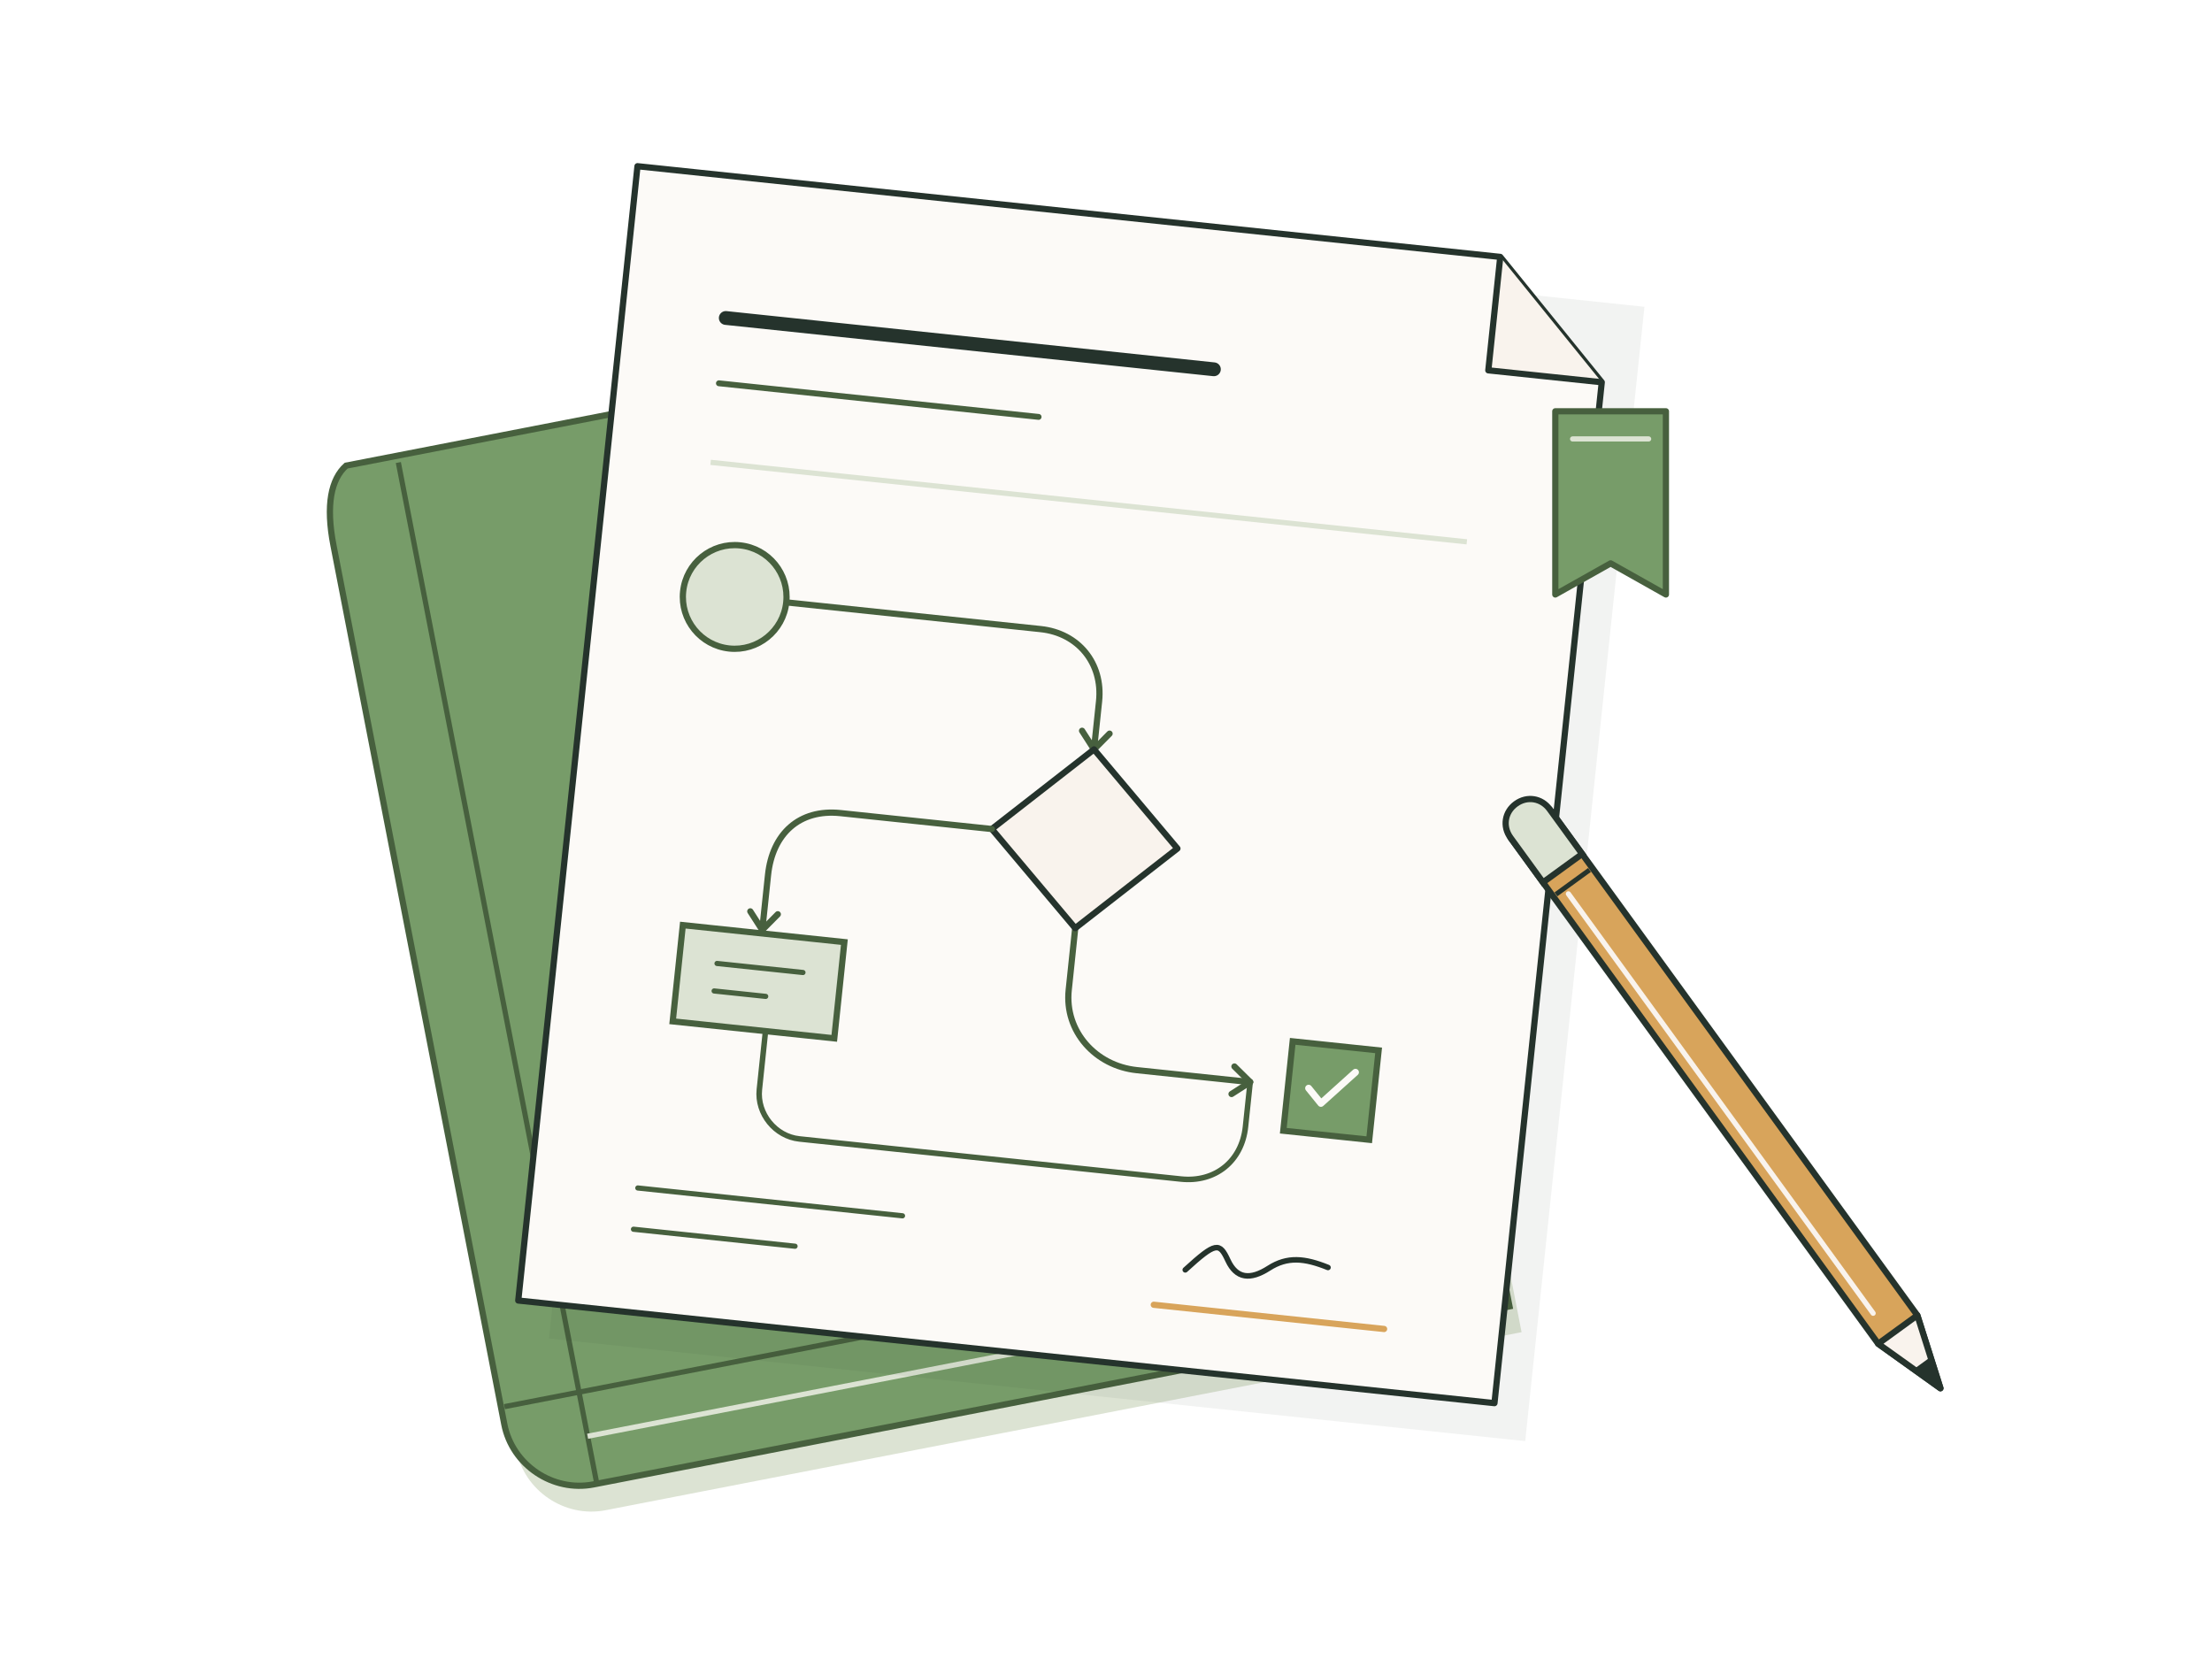
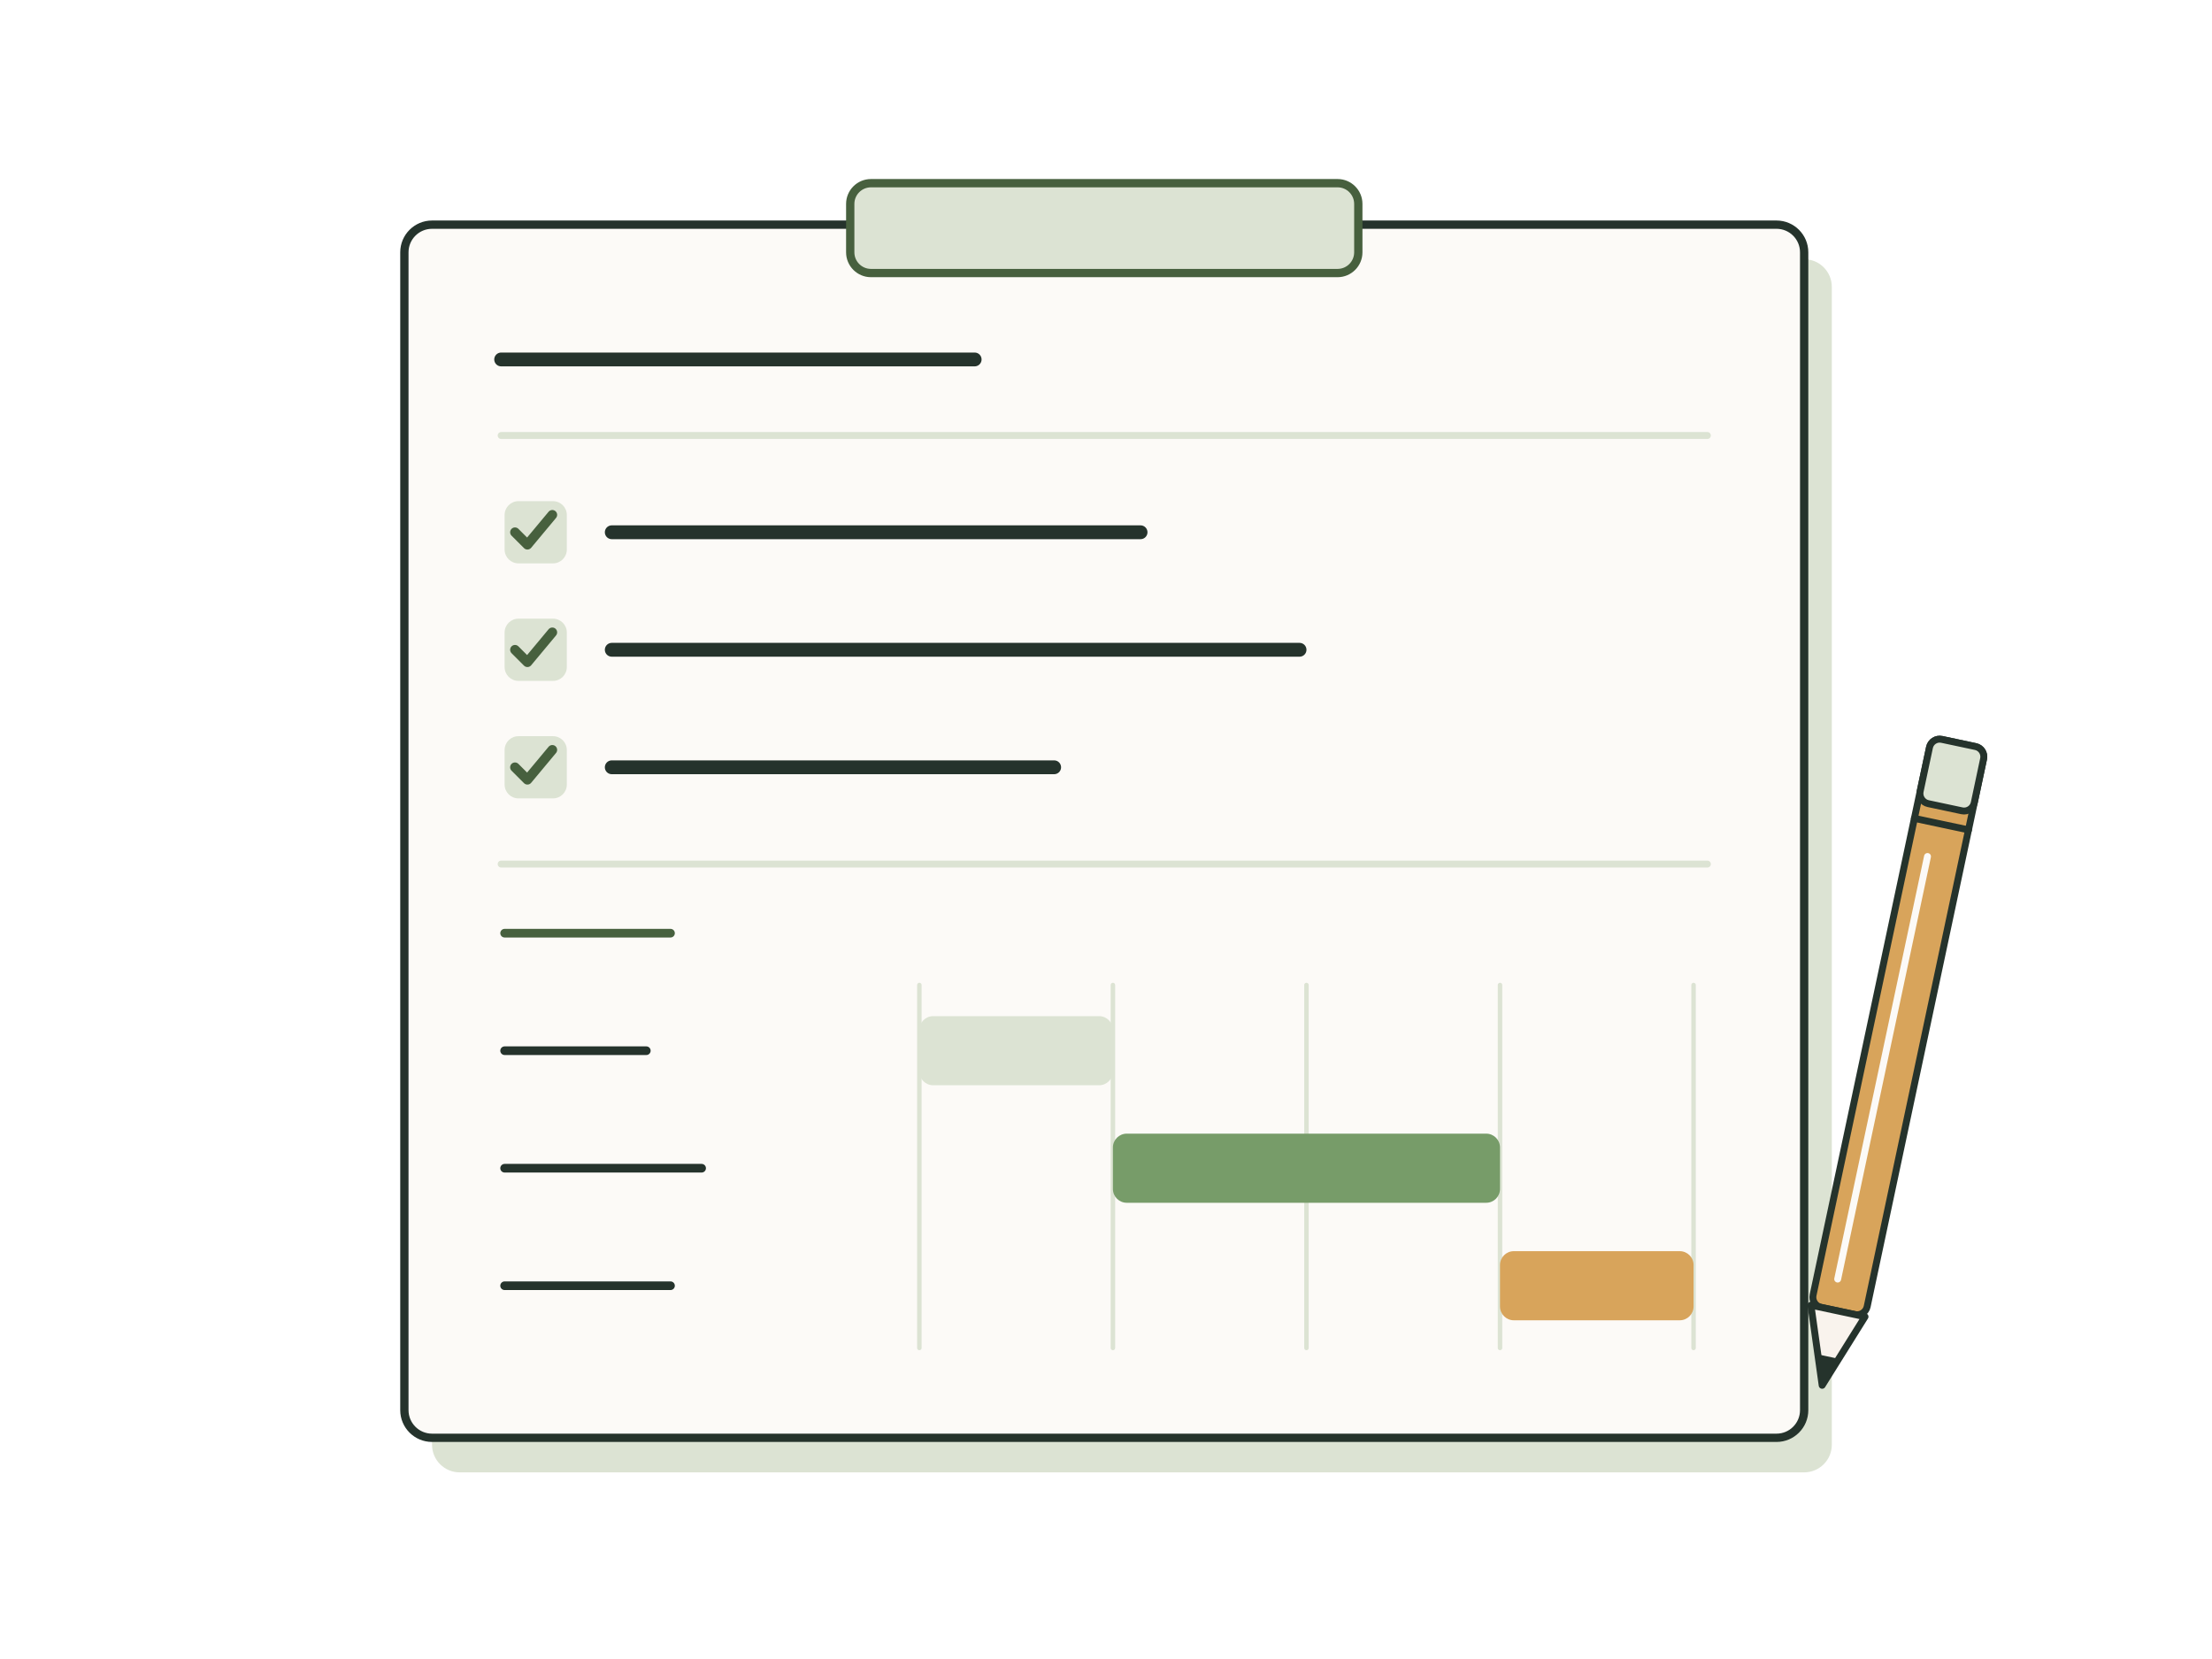
- <svg xmlns="http://www.w3.org/2000/svg" viewBox="0 0 640 480" fill="none" role="img" aria-labelledby="planning-title planning-description">
-   <g transform="rotate(-11 284 263)">
-     <path d="M130 110H390C403 110 414 121 414 134V413H144C132 413 122 403 122 391V132C122 120 125 113 130 110Z" fill="#dce3d3" />
-     <path d="M128 102H388C401 102 412 113 412 126V405H142C130 405 120 395 120 383V124C120 112 123 105 128 102Z" fill="#779c69" stroke="#47603e" stroke-width="1.8" />
-     <path d="M143 104V405" stroke="#47603e" stroke-width="1.5" />
-     <path d="M121 378H412" stroke="#47603e" stroke-width="1.5" />
-     <path d="M143 391H397" stroke="#dce3d3" stroke-width="1.5" />
-   </g>
-   <g transform="rotate(6 327 232)">
-     <path d="M176 74H460V404H176Z" fill="#25332c" fill-opacity=".06" />
-     <path d="M166 64H417L450 97V394H166V64Z" fill="#fcfaf7" stroke="#25332c" stroke-width="1.8" stroke-linejoin="round" />
-     <path d="M417 64V97H450" fill="#f9f3ed" stroke="#25332c" stroke-width="1.8" stroke-linejoin="round" />
-     <path d="M196 105H338" stroke="#25332c" stroke-width="4" stroke-linecap="round" />
-     <path d="M196 124H289" stroke="#47603e" stroke-width="1.7" stroke-linecap="round" />
-     <path d="M196 147H416" stroke="#dce3d3" stroke-width="1.5" />
-     <path d="M215 185H296C307 185 315 193 315 204V218" stroke="#47603e" stroke-width="1.8" stroke-linecap="round" />
-     <path d="M315 270V288C315 300 325 309 337 309H370" stroke="#47603e" stroke-width="1.8" stroke-linecap="round" />
-     <path d="m311 213 4 5 4-5M365 305l5 4-5 4" stroke="#47603e" stroke-width="1.8" stroke-linecap="round" stroke-linejoin="round" />
-     <circle cx="207" cy="185" r="15" fill="#dce3d3" stroke="#47603e" stroke-width="1.8" />
-     <path d="M315 218 342 244 315 270 288 244 315 218Z" fill="#f9f3ed" stroke="#25332c" stroke-width="1.8" stroke-linejoin="round" />
-     <path d="M381 296H406V322H381Z" fill="#779c69" stroke="#47603e" stroke-width="1.8" />
-     <path d="m387 309 4 4 9-10" stroke="#fcfaf7" stroke-width="2" stroke-linecap="round" stroke-linejoin="round" />
-     <path d="M288 244H244C232 244 225 252 225 264V280" stroke="#47603e" stroke-width="1.8" stroke-linecap="round" />
-     <path d="m221 275 4 5 4-5" stroke="#47603e" stroke-width="1.8" stroke-linecap="round" stroke-linejoin="round" />
-     <path d="M202 281H249V309H202Z" fill="#dce3d3" stroke="#47603e" stroke-width="1.8" />
-     <path d="M213 291H238M213 299H228" stroke="#47603e" stroke-width="1.5" stroke-linecap="round" />
-     <path d="M229 309V326C229 333 235 339 242 339H353C363 339 370 332 370 322V309" stroke="#47603e" stroke-width="1.6" stroke-linecap="round" />
-     <path d="M197 358H274M197 370H244" stroke="#47603e" stroke-width="1.5" stroke-linecap="round" />
-     <path d="M357 365c8-9 9-9 12-4 3 5 7 5 12 1 5-4 10-4 17-2" stroke="#25332c" stroke-width="1.6" stroke-linecap="round" />
-     <path d="M349 376H416" stroke="#d8a45b" stroke-width="1.8" stroke-linecap="round" />
-   </g>
-   <path d="M450 119H482V172L466 163 450 172V119Z" fill="#779c69" stroke="#47603e" stroke-width="1.8" stroke-linejoin="round" />
-   <path d="M455 127H477" stroke="#dce3d3" stroke-width="1.5" stroke-linecap="round" />
-   <g transform="rotate(-36 505 324)">
-     <path d="M498 218H512V399L505 420 498 399V218Z" fill="#d8a45b" stroke="#25332c" stroke-width="1.8" stroke-linejoin="round" />
-     <path d="M498 399H512L505 420 498 399Z" fill="#f9f3ed" stroke="#25332c" stroke-width="1.8" stroke-linejoin="round" />
-     <path d="m502 411 3 9 3-9" fill="#25332c" />
-     <path d="M502 241V391" stroke="#f9f3ed" stroke-width="1.5" stroke-linecap="round" />
-     <path d="M498 218C498 214 501 211 505 211S512 214 512 218V234H498V218Z" fill="#dce3d3" stroke="#25332c" stroke-width="1.8" />
-     <path d="M499 234H511M499 239H511" stroke="#25332c" stroke-width="1.4" />
+ <svg xmlns="http://www.w3.org/2000/svg" width="640" height="480" viewBox="0 0 640 480" fill="none" role="img" aria-labelledby="project-planning-title project-planning-desc">
+   <rect x="125" y="75" width="405" height="351" rx="8" fill="#dce3d3" stroke="none" stroke-width="2.4" />
+   <rect x="117" y="65" width="405" height="351" rx="8" fill="#fcfaf7" stroke="#25332c" stroke-width="2.4" />
+   <rect x="246" y="53" width="147" height="26" rx="6" fill="#dce3d3" stroke="#47603e" stroke-width="2.4" />
+   <path d="M145 104H282" fill="none" stroke="#25332c" stroke-width="4" stroke-linecap="round" stroke-linejoin="round" />
+   <path d="M145 126H494" fill="none" stroke="#dce3d3" stroke-width="2" stroke-linecap="round" stroke-linejoin="round" />
+   <rect x="146" y="145" width="18" height="18" rx="4" fill="#dce3d3" stroke="none" stroke-width="2.4" />
+   <path d="M149 154l3.6 3.6 7.2 -8.64" fill="none" stroke="#47603e" stroke-width="2.8" stroke-linecap="round" stroke-linejoin="round" />
+   <path d="M177 154H330" fill="none" stroke="#25332c" stroke-width="4" stroke-linecap="round" stroke-linejoin="round" />
+   <rect x="146" y="179" width="18" height="18" rx="4" fill="#dce3d3" stroke="none" stroke-width="2.4" />
+   <path d="M149 188l3.6 3.6 7.2 -8.64" fill="none" stroke="#47603e" stroke-width="2.8" stroke-linecap="round" stroke-linejoin="round" />
+   <path d="M177 188H376" fill="none" stroke="#25332c" stroke-width="4" stroke-linecap="round" stroke-linejoin="round" />
+   <rect x="146" y="213" width="18" height="18" rx="4" fill="#dce3d3" stroke="none" stroke-width="2.4" />
+   <path d="M149 222l3.6 3.6 7.2 -8.64" fill="none" stroke="#47603e" stroke-width="2.8" stroke-linecap="round" stroke-linejoin="round" />
+   <path d="M177 222H305" fill="none" stroke="#25332c" stroke-width="4" stroke-linecap="round" stroke-linejoin="round" />
+   <path d="M145 250H494" fill="none" stroke="#dce3d3" stroke-width="2" stroke-linecap="round" stroke-linejoin="round" />
+   <path d="M146 270H194" fill="none" stroke="#47603e" stroke-width="2.5" stroke-linecap="round" stroke-linejoin="round" />
+   <path d="M266 285L266 390" fill="none" stroke="#dce3d3" stroke-width="1.3" stroke-linecap="round" stroke-linejoin="round" />
+   <path d="M322 285L322 390" fill="none" stroke="#dce3d3" stroke-width="1.3" stroke-linecap="round" stroke-linejoin="round" />
+   <path d="M378 285L378 390" fill="none" stroke="#dce3d3" stroke-width="1.3" stroke-linecap="round" stroke-linejoin="round" />
+   <path d="M434 285L434 390" fill="none" stroke="#dce3d3" stroke-width="1.3" stroke-linecap="round" stroke-linejoin="round" />
+   <path d="M490 285L490 390" fill="none" stroke="#dce3d3" stroke-width="1.3" stroke-linecap="round" stroke-linejoin="round" />
+   <path d="M146 304H187" fill="none" stroke="#25332c" stroke-width="2.5" stroke-linecap="round" stroke-linejoin="round" />
+   <rect x="266" y="294" width="56" height="20" rx="4" fill="#dce3d3" stroke="none" stroke-width="2.4" />
+   <path d="M146 338H203" fill="none" stroke="#25332c" stroke-width="2.5" stroke-linecap="round" stroke-linejoin="round" />
+   <rect x="322" y="328" width="112" height="20" rx="4" fill="#779c69" stroke="none" stroke-width="2.4" />
+   <path d="M146 372H194" fill="none" stroke="#25332c" stroke-width="2.5" stroke-linecap="round" stroke-linejoin="round" />
+   <rect x="434" y="362" width="56" height="20" rx="4" fill="#d8a45b" stroke="none" stroke-width="2.4" />
+   <g transform="rotate(12 548 303)">
+     <rect x="540" y="213" width="16" height="168" rx="3" fill="#d8a45b" stroke="#25332c" stroke-width="2" />
+     <rect x="540" y="213" width="16" height="19" rx="3" fill="#dce3d3" stroke="#25332c" stroke-width="2" />
+     <path d="M540 237H556" fill="none" stroke="#25332c" stroke-width="2" stroke-linecap="round" stroke-linejoin="round" />
+     <path d="M546 247L546 372" fill="none" stroke="#fcfaf7" stroke-width="2" stroke-linecap="round" stroke-linejoin="round" />
+     <path d="M540 381L548 403 556 381Z" fill="#f9f3ed" stroke="#25332c" stroke-width="2" stroke-linecap="round" stroke-linejoin="round" />
+     <path d="M545 395L548 403 551 395Z" fill="#25332c" stroke="#25332c" stroke-width="1" stroke-linecap="round" stroke-linejoin="round" />
  </g>
</svg>
